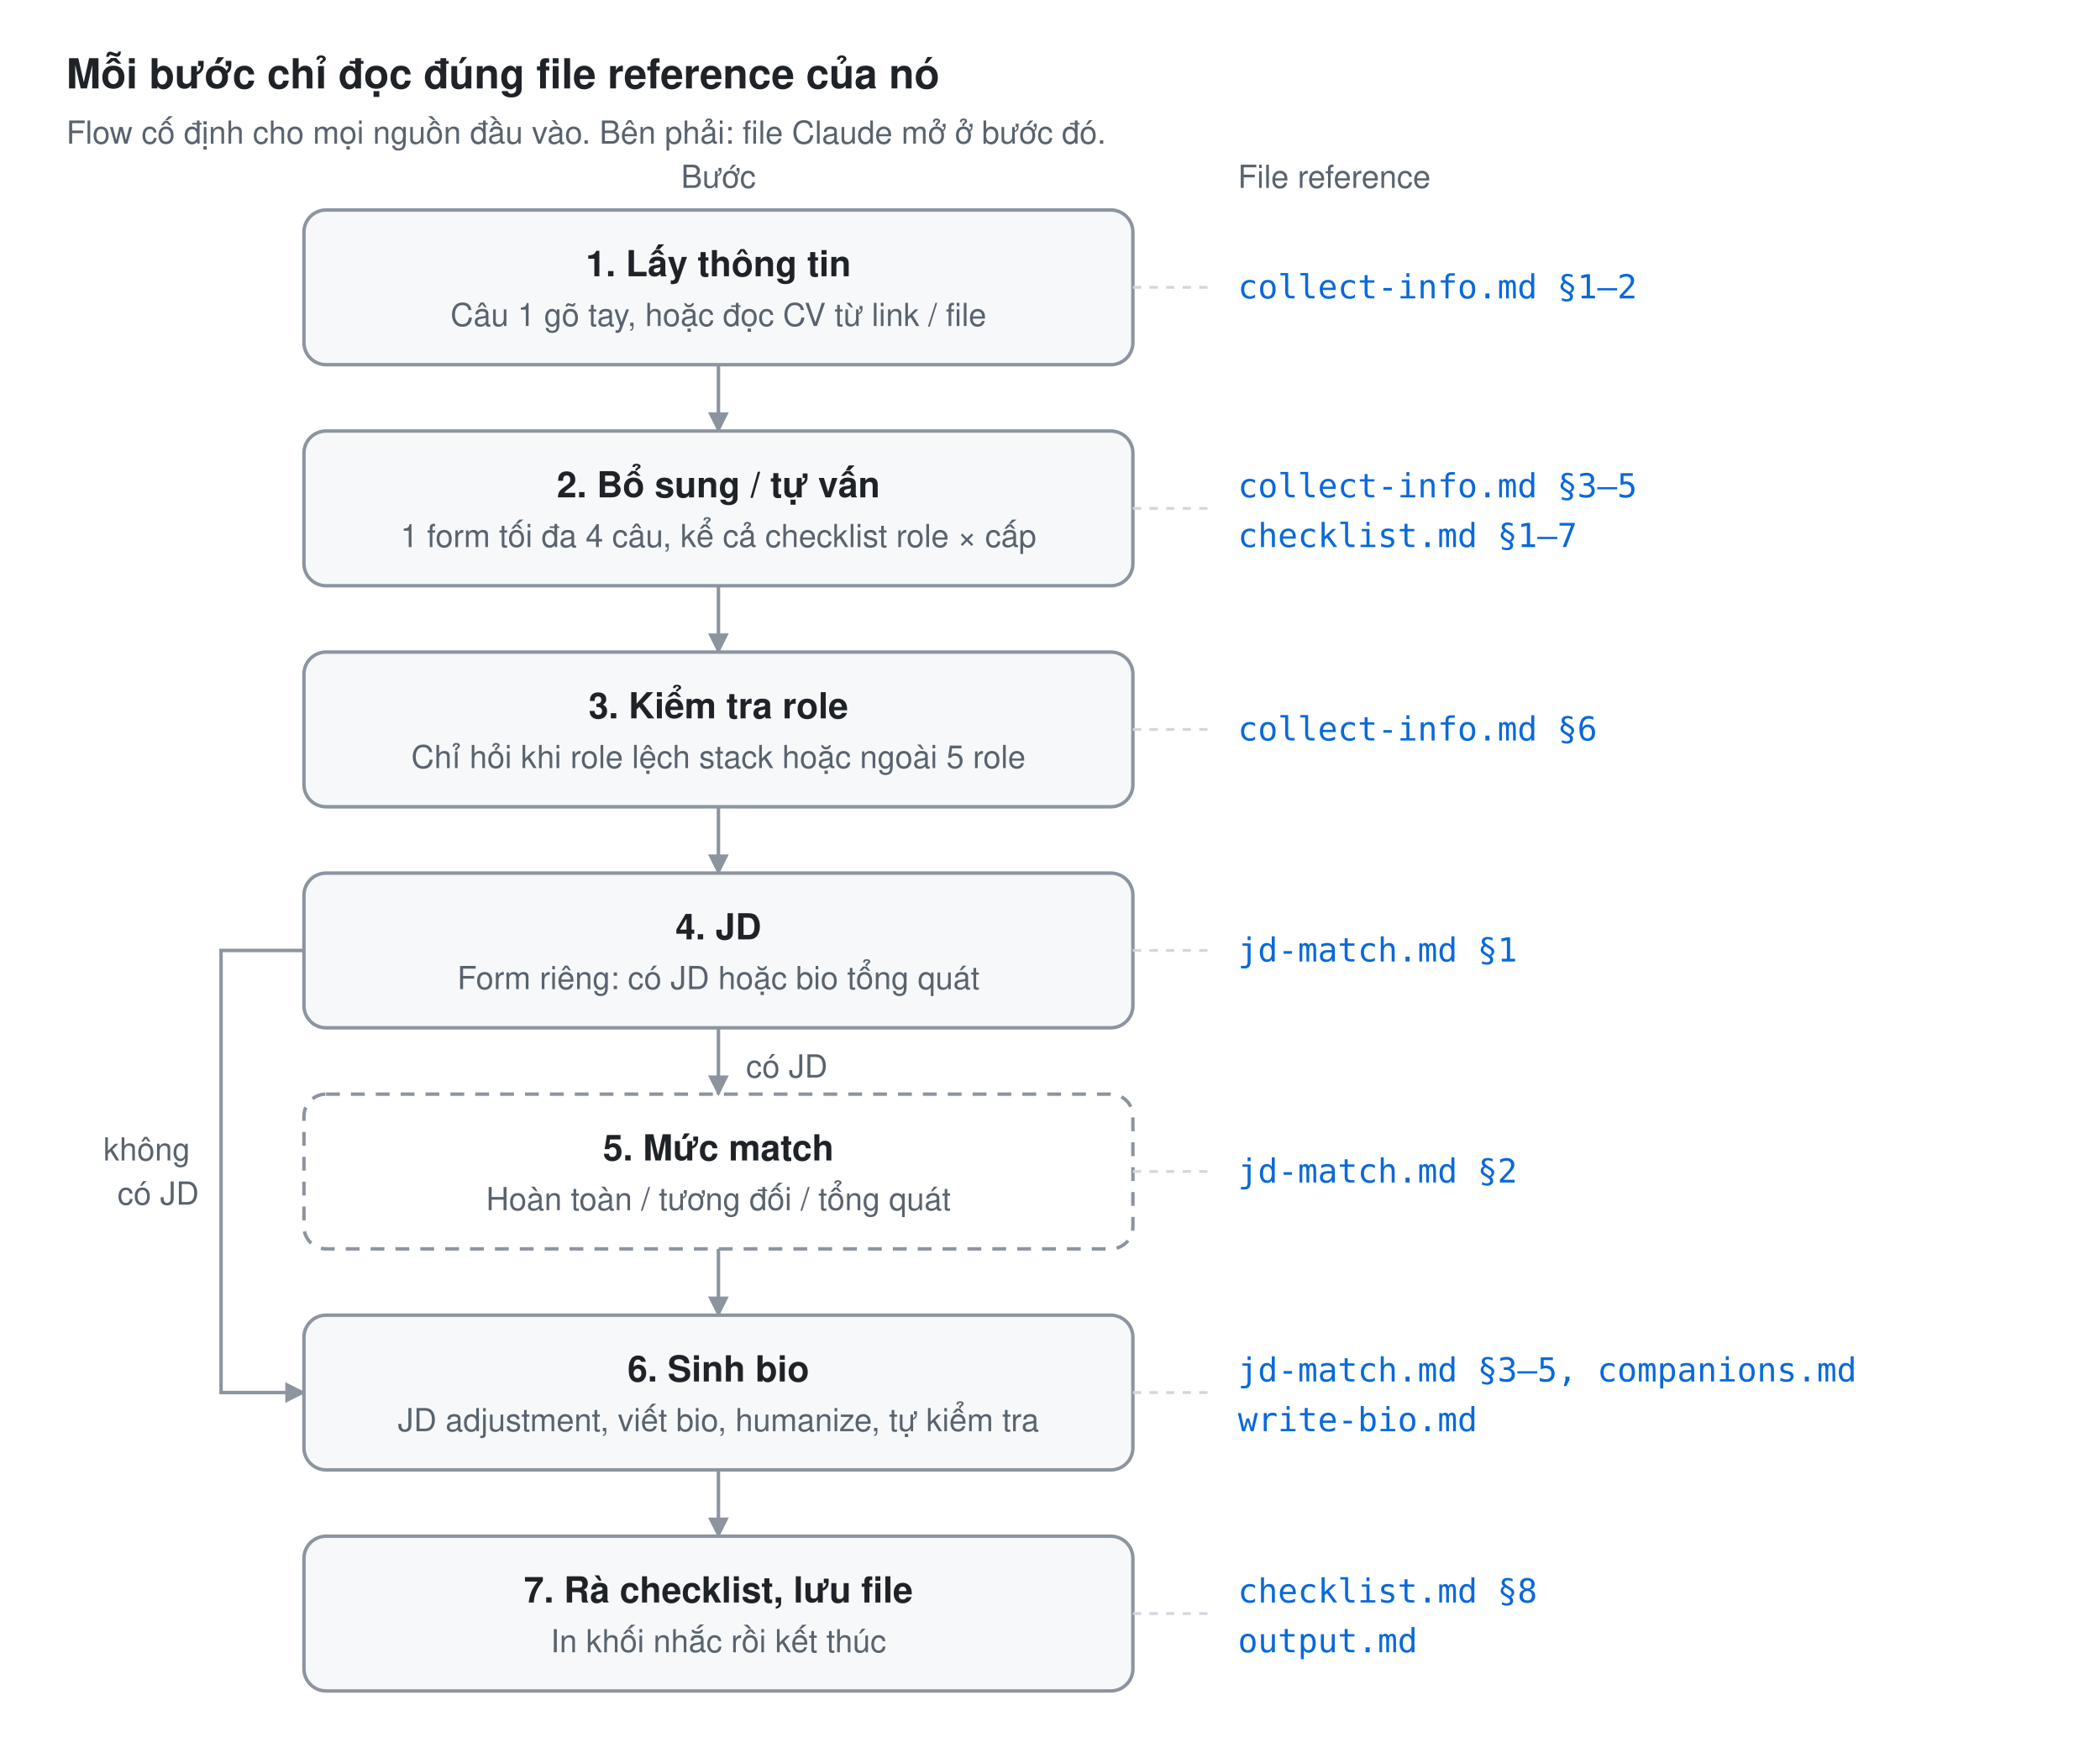
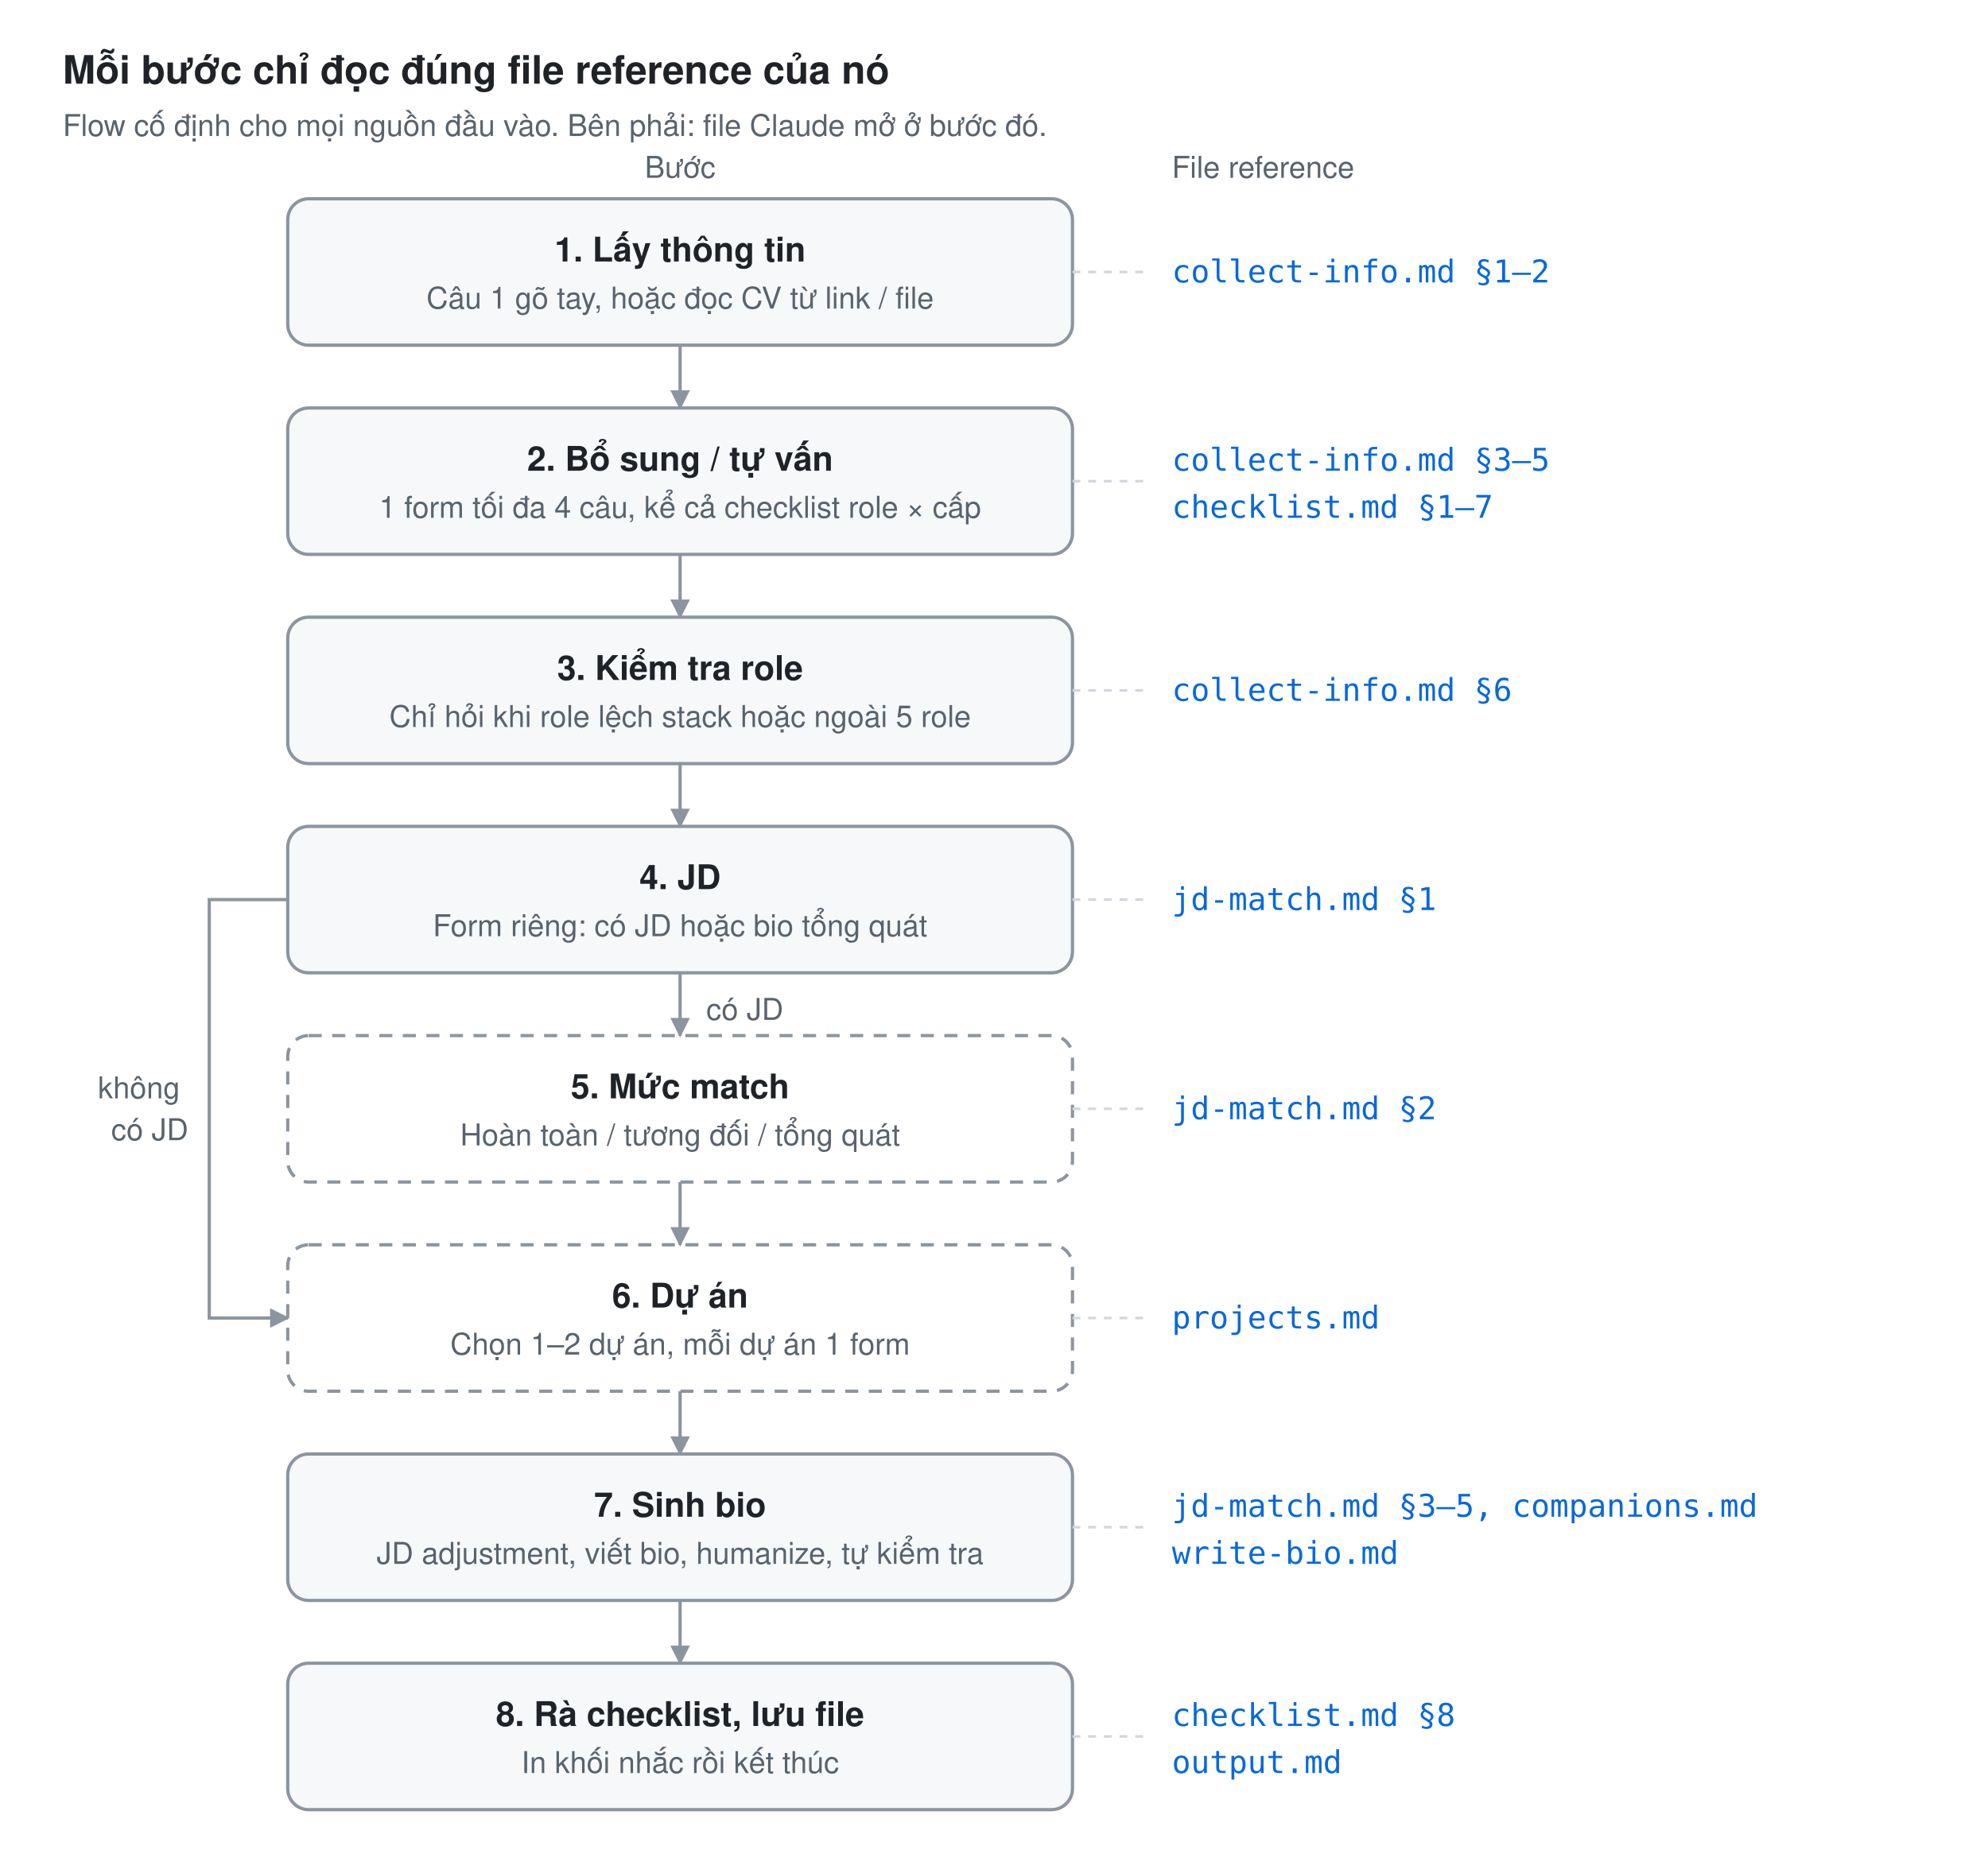
- <svg xmlns="http://www.w3.org/2000/svg" viewBox="0 0 760 636" width="760" height="636" role="img" aria-label="Flow 7 bước của generate-short-bio: mỗi bước chỉ đọc đúng file reference của nó">
+ <svg xmlns="http://www.w3.org/2000/svg" viewBox="0 0 760 716" width="760" height="716" role="img" aria-label="Flow 8 bước của generate-short-bio: mỗi bước chỉ đọc đúng file reference của nó">
  <style>
  svg { font-family: -apple-system, BlinkMacSystemFont, "Segoe UI", Helvetica, Arial, sans-serif; font-size: 13px; }
  .ink { fill: #1f2328; } .quiet { fill: #59636e; } .ref { fill: #0969da; font-family: ui-monospace, SFMono-Regular, Menlo, Consolas, monospace; font-size: 12px; }
  .edge { stroke: #8c959f; } .grid { stroke: #d0d7de; } .head { fill: #8c959f; }
  .box { fill: #f6f8fa; stroke: #8c959f; } .opt { fill: none; stroke: #8c959f; stroke-dasharray: 5 4; }
  @media (prefers-color-scheme: dark) {
    .ink { fill: #e6edf3; } .quiet { fill: #9198a1; } .ref { fill: #4493f8; }
    .edge { stroke: #6e7681; } .grid { stroke: #3d444d; } .head { fill: #6e7681; }
    .box { fill: #151b23; stroke: #6e7681; } .opt { stroke: #6e7681; }
  }
</style>
  <defs>
    <marker id="arrow" viewBox="0 0 10 10" refX="9" refY="5" markerWidth="6" markerHeight="6" orient="auto-start-reverse">
      <path class="head" d="M0 0L10 5L0 10z" />
    </marker>
  </defs>
  <text class="ink" x="24" y="32" font-size="15" font-weight="600">Mỗi bước chỉ đọc đúng file reference của nó</text>
  <text class="quiet" x="24" y="52" font-size="11.5">Flow cố định cho mọi nguồn đầu vào. Bên phải: file Claude mở ở bước đó.</text>
  <text class="quiet" x="260" y="68" text-anchor="middle" font-size="11.5">Bước</text>
  <text class="quiet" x="448" y="68" font-size="11.5">File reference</text>
  <g fill="none" stroke-width="1.25" class="edge">
    <path class="edge" d="M260 132V156" marker-end="url(#arrow)" />
    <path class="edge" d="M260 212V236" marker-end="url(#arrow)" />
    <path class="edge" d="M260 292V316" marker-end="url(#arrow)" />
    <path class="edge" d="M260 372V396" marker-end="url(#arrow)" />
    <path class="edge" d="M260 452V476" marker-end="url(#arrow)" />
    <path class="edge" d="M260 532V556" marker-end="url(#arrow)" />
+     <path class="edge" d="M260 612V636" marker-end="url(#arrow)" />
    <path class="edge" d="M110 344H80V504H110" marker-end="url(#arrow)" />
  </g>
  <text class="quiet" x="270" y="390" font-size="11.5">có JD</text>
  <text class="quiet" font-size="11.5" text-anchor="end">
    <tspan x="72" y="420">không</tspan>
    <tspan x="72" y="436">có JD</tspan>
  </text>
  <rect class="box" x="110" y="76" width="300" height="56" rx="8" stroke-width="1.25" />
  <line class="grid" x1="410" y1="104" x2="440" y2="104" stroke-width="1" stroke-dasharray="3 3" />
  <text class="ink" x="260" y="100" text-anchor="middle" font-weight="600">1. Lấy thông tin</text>
  <text class="quiet" x="260" y="118" text-anchor="middle" font-size="11.5">Câu 1 gõ tay, hoặc đọc CV từ link / file</text>
  <text class="ref" x="448" y="108">collect-info.md §1–2</text>
  <rect class="box" x="110" y="156" width="300" height="56" rx="8" stroke-width="1.25" />
  <line class="grid" x1="410" y1="184" x2="440" y2="184" stroke-width="1" stroke-dasharray="3 3" />
  <text class="ink" x="260" y="180" text-anchor="middle" font-weight="600">2. Bổ sung / tự vấn</text>
  <text class="quiet" x="260" y="198" text-anchor="middle" font-size="11.5">1 form tối đa 4 câu, kể cả checklist role × cấp</text>
  <text class="ref">
    <tspan x="448" y="180">collect-info.md §3–5</tspan>
    <tspan x="448" y="198">checklist.md §1–7</tspan>
  </text>
  <rect class="box" x="110" y="236" width="300" height="56" rx="8" stroke-width="1.25" />
  <line class="grid" x1="410" y1="264" x2="440" y2="264" stroke-width="1" stroke-dasharray="3 3" />
  <text class="ink" x="260" y="260" text-anchor="middle" font-weight="600">3. Kiểm tra role</text>
  <text class="quiet" x="260" y="278" text-anchor="middle" font-size="11.5">Chỉ hỏi khi role lệch stack hoặc ngoài 5 role</text>
  <text class="ref" x="448" y="268">collect-info.md §6</text>
  <rect class="box" x="110" y="316" width="300" height="56" rx="8" stroke-width="1.25" />
  <line class="grid" x1="410" y1="344" x2="440" y2="344" stroke-width="1" stroke-dasharray="3 3" />
  <text class="ink" x="260" y="340" text-anchor="middle" font-weight="600">4. JD</text>
  <text class="quiet" x="260" y="358" text-anchor="middle" font-size="11.5">Form riêng: có JD hoặc bio tổng quát</text>
  <text class="ref" x="448" y="348">jd-match.md §1</text>
  <rect class="opt" x="110" y="396" width="300" height="56" rx="8" stroke-width="1.25" />
  <line class="grid" x1="410" y1="424" x2="440" y2="424" stroke-width="1" stroke-dasharray="3 3" />
  <text class="ink" x="260" y="420" text-anchor="middle" font-weight="600">5. Mức match</text>
  <text class="quiet" x="260" y="438" text-anchor="middle" font-size="11.5">Hoàn toàn / tương đối / tổng quát</text>
  <text class="ref" x="448" y="428">jd-match.md §2</text>
-   <rect class="box" x="110" y="476" width="300" height="56" rx="8" stroke-width="1.25" />
+   <rect class="opt" x="110" y="476" width="300" height="56" rx="8" stroke-width="1.25" />
  <line class="grid" x1="410" y1="504" x2="440" y2="504" stroke-width="1" stroke-dasharray="3 3" />
-   <text class="ink" x="260" y="500" text-anchor="middle" font-weight="600">6. Sinh bio</text>
-   <text class="quiet" x="260" y="518" text-anchor="middle" font-size="11.5">JD adjustment, viết bio, humanize, tự kiểm tra</text>
-   <text class="ref">
-     <tspan x="448" y="500">jd-match.md §3–5, companions.md</tspan>
-     <tspan x="448" y="518">write-bio.md</tspan>
-   </text>
+   <text class="ink" x="260" y="500" text-anchor="middle" font-weight="600">6. Dự án</text>
+   <text class="quiet" x="260" y="518" text-anchor="middle" font-size="11.5">Chọn 1–2 dự án, mỗi dự án 1 form</text>
+   <text class="ref" x="448" y="508">projects.md</text>
  <rect class="box" x="110" y="556" width="300" height="56" rx="8" stroke-width="1.25" />
  <line class="grid" x1="410" y1="584" x2="440" y2="584" stroke-width="1" stroke-dasharray="3 3" />
-   <text class="ink" x="260" y="580" text-anchor="middle" font-weight="600">7. Rà checklist, lưu file</text>
-   <text class="quiet" x="260" y="598" text-anchor="middle" font-size="11.5">In khối nhắc rồi kết thúc</text>
+   <text class="ink" x="260" y="580" text-anchor="middle" font-weight="600">7. Sinh bio</text>
+   <text class="quiet" x="260" y="598" text-anchor="middle" font-size="11.5">JD adjustment, viết bio, humanize, tự kiểm tra</text>
  <text class="ref">
-     <tspan x="448" y="580">checklist.md §8</tspan>
-     <tspan x="448" y="598">output.md</tspan>
+     <tspan x="448" y="580">jd-match.md §3–5, companions.md</tspan>
+     <tspan x="448" y="598">write-bio.md</tspan>
+   </text>
+   <rect class="box" x="110" y="636" width="300" height="56" rx="8" stroke-width="1.25" />
+   <line class="grid" x1="410" y1="664" x2="440" y2="664" stroke-width="1" stroke-dasharray="3 3" />
+   <text class="ink" x="260" y="660" text-anchor="middle" font-weight="600">8. Rà checklist, lưu file</text>
+   <text class="quiet" x="260" y="678" text-anchor="middle" font-size="11.5">In khối nhắc rồi kết thúc</text>
+   <text class="ref">
+     <tspan x="448" y="660">checklist.md §8</tspan>
+     <tspan x="448" y="678">output.md</tspan>
  </text>
</svg>
